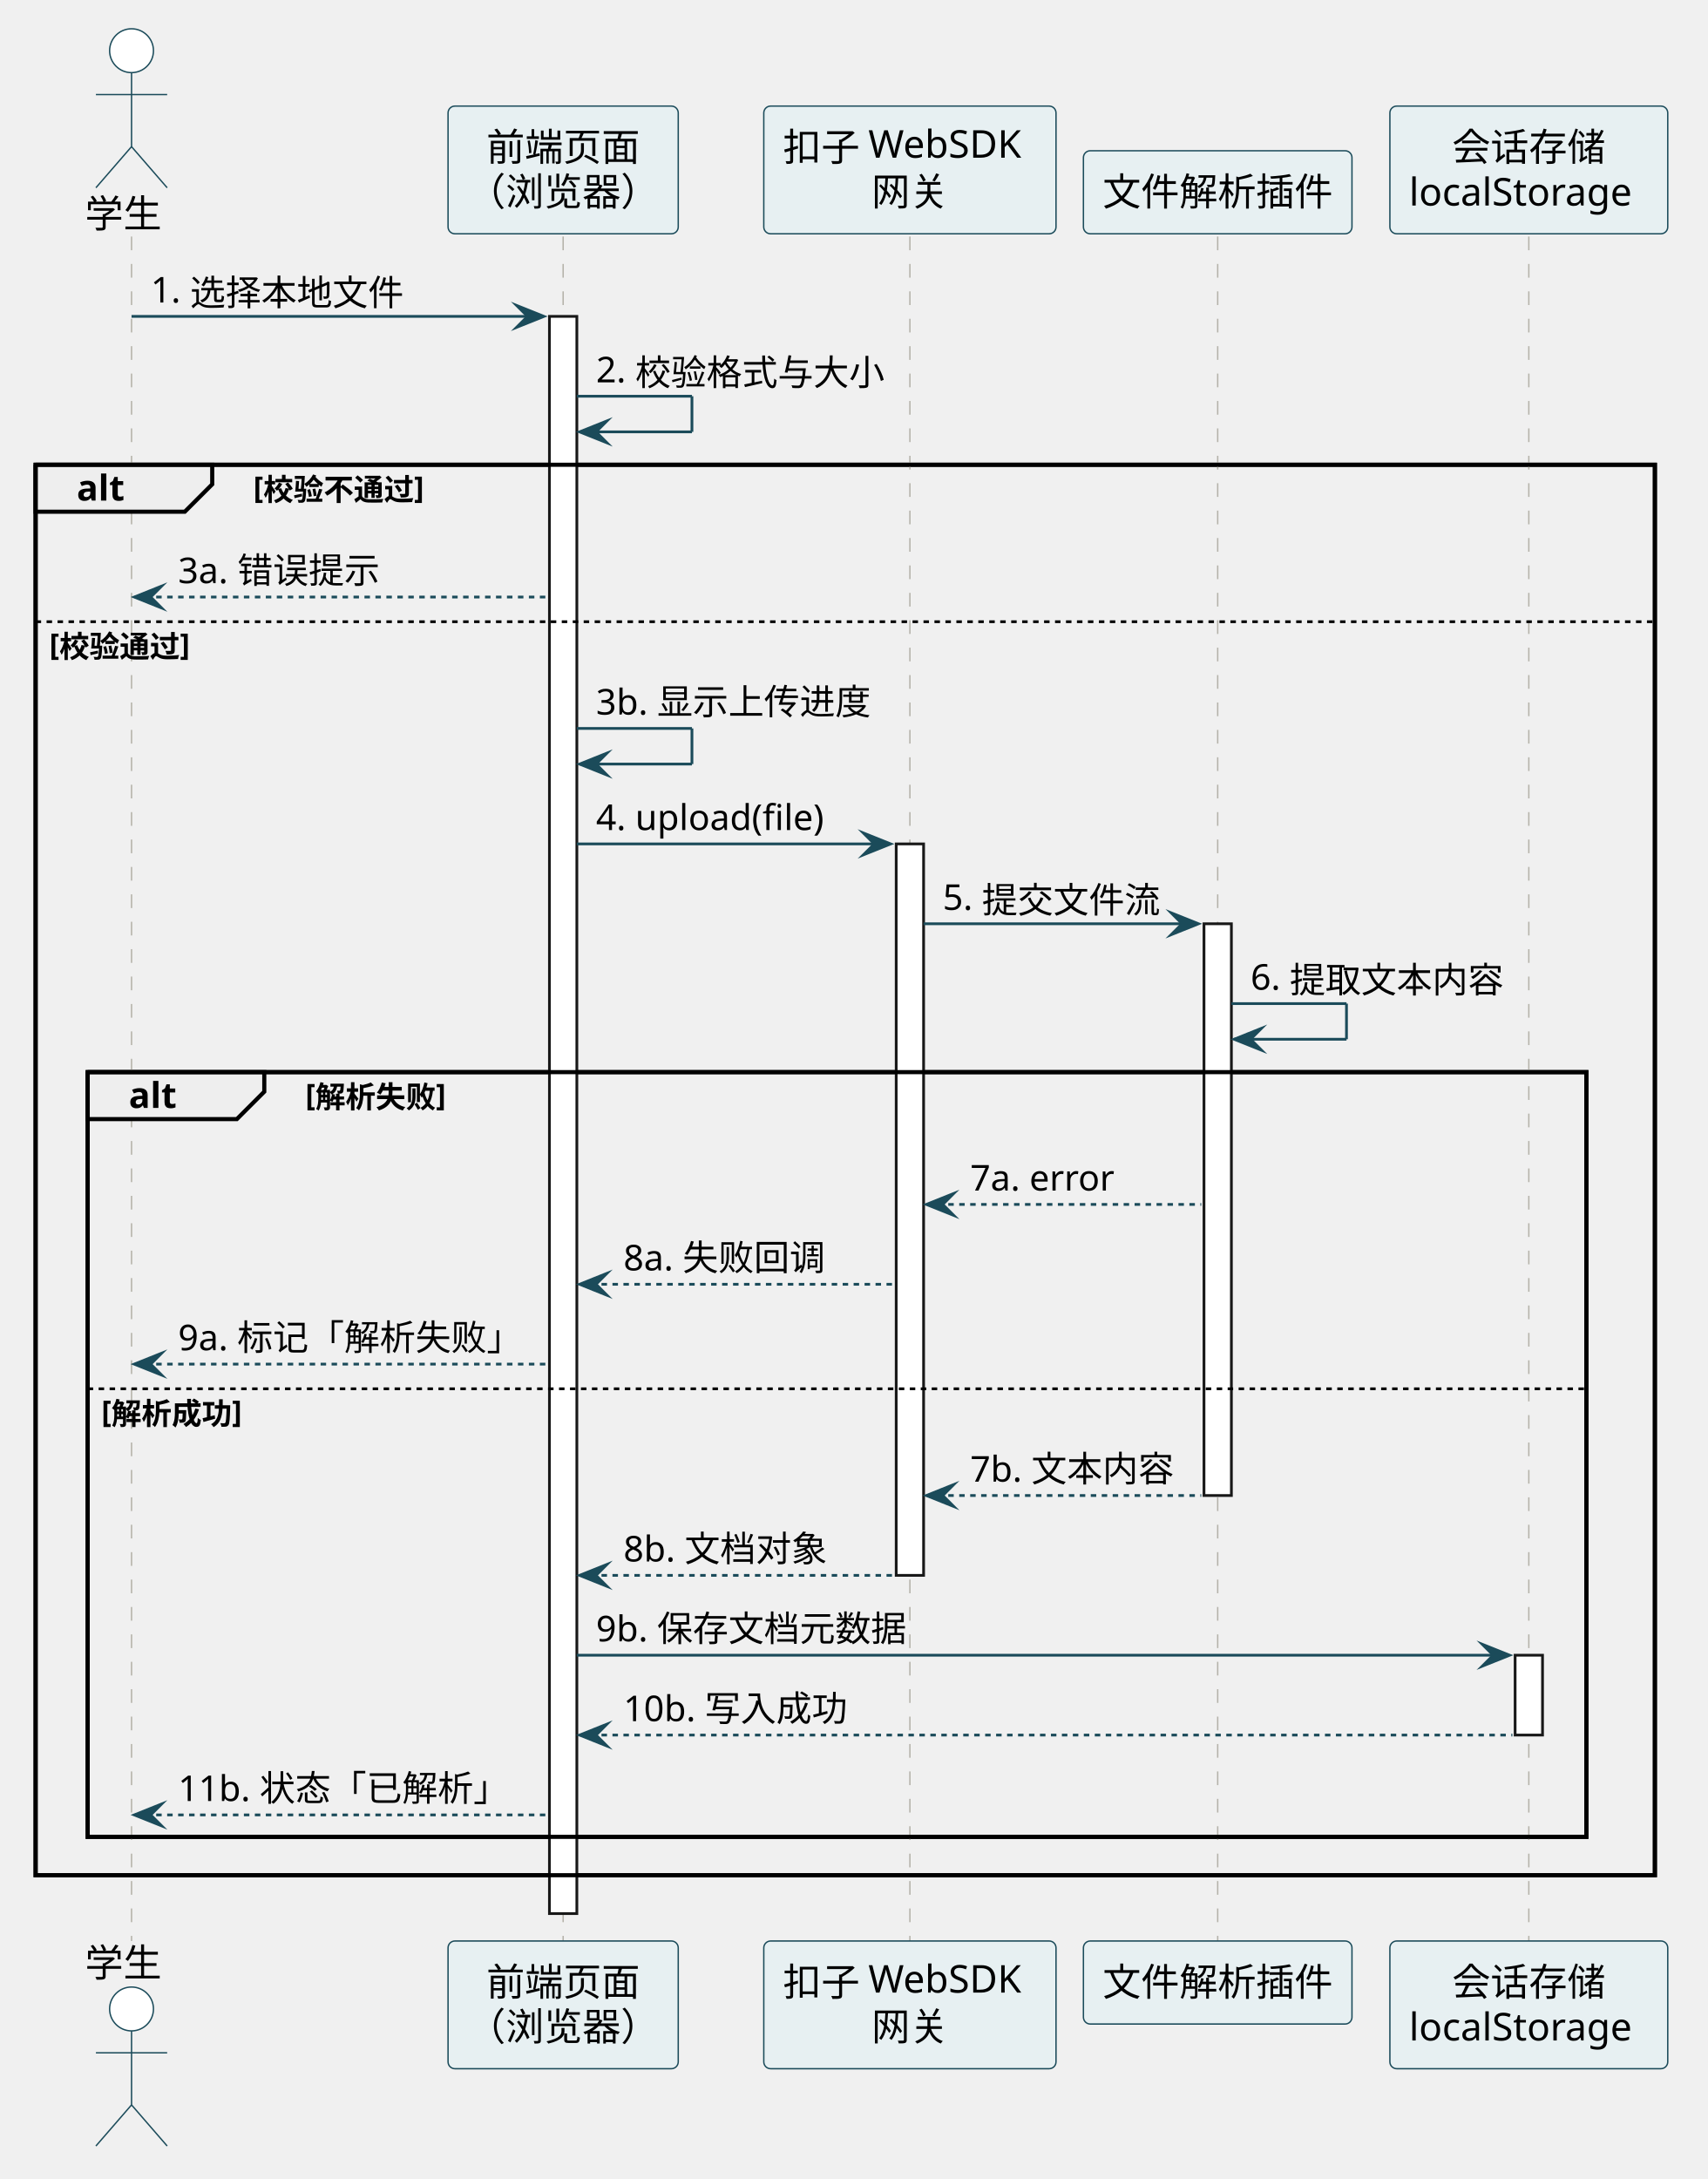
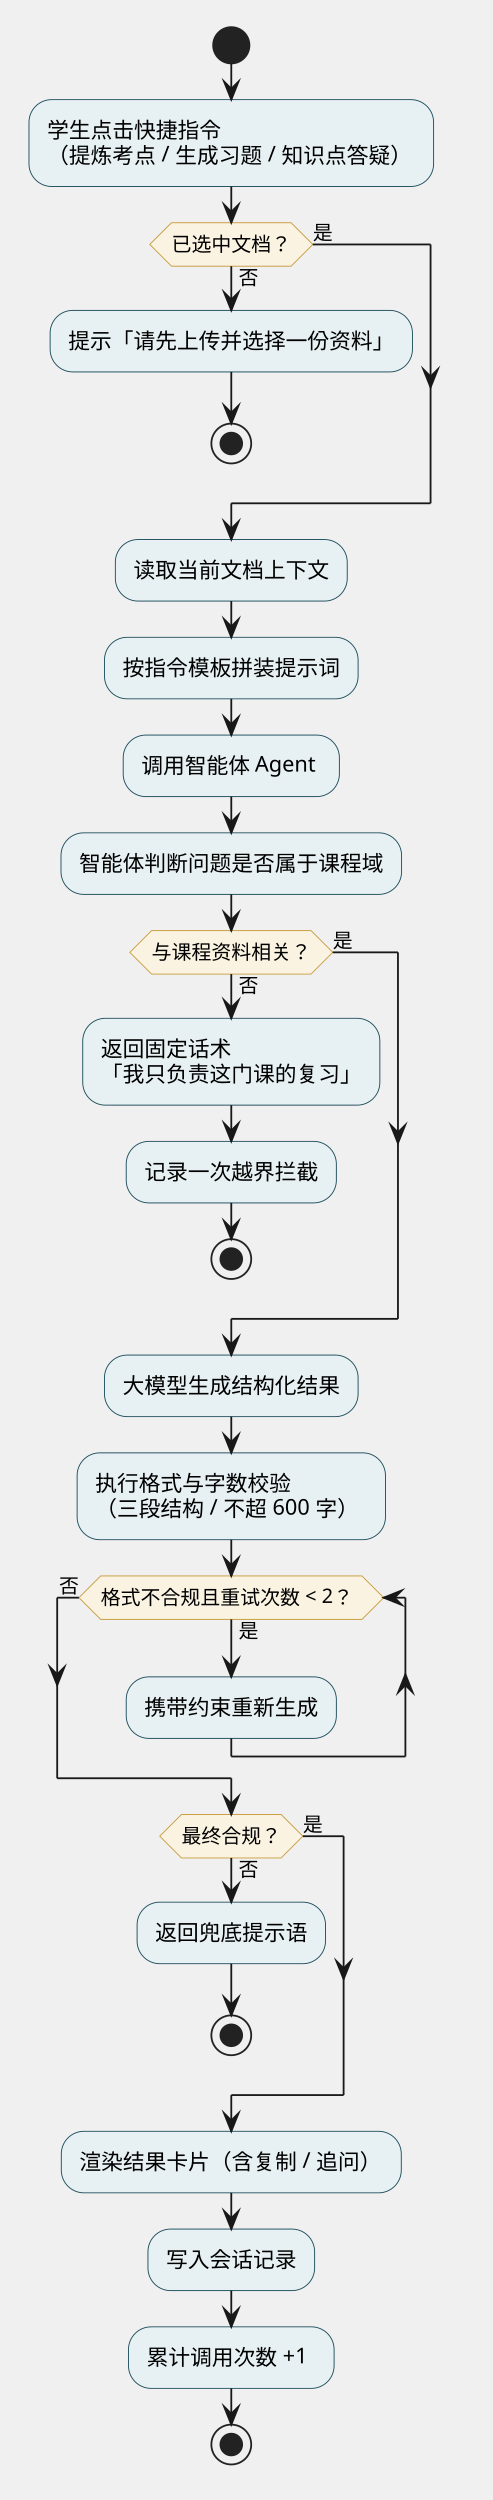
- <svg xmlns="http://www.w3.org/2000/svg" version="1.1" data-diagram-type="SEQUENCE" style="width:623px;height:795px;background:#FFFFFF;" width="623px" height="795px" viewBox="0 0 623 795" zoomAndPan="magnify" preserveAspectRatio="none" contentStyleType="text/css">
+ <svg xmlns="http://www.w3.org/2000/svg" version="1.1" data-diagram-type="ACTIVITY" style="width:272px;height:1380px;background:#FFFFFF;" width="272px" height="1380px" viewBox="0 0 272 1380" zoomAndPan="magnify" preserveAspectRatio="none" contentStyleType="text/css">
  <defs />
  <g font-family="sans-serif" lengthAdjust="spacing">
-     <rect x="13" y="169.563" width="590.894" height="514.602" fill="none" style="stroke:#000;stroke-width:1.5;" />
-     <rect x="32" y="391.164" width="546.894" height="279" fill="none" style="stroke:#000;stroke-width:1.5;" />
-     <g class="participant-lifeline" data-qualified-name="U" data-entity-uid="part1" id="part1-lifeline" data-source-line="12">
-       <g>
-         <rect x="44.5" y="86.297" width="8" height="621.867" fill="#000" fill-opacity="0" />
-         <line x1="48" y1="86.297" x2="48" y2="708.164" style="stroke:#B4B2A9;stroke-width:0.5;stroke-dasharray:5,5;" />
-       </g>
-     </g>
-     <g class="participant-lifeline" data-qualified-name="W" data-entity-uid="part2" id="part2-lifeline" data-source-line="13">
-       <g>
-         <rect x="202.002" y="86.297" width="8" height="621.867" fill="#000" fill-opacity="0" />
-         <line x1="205.502" y1="86.297" x2="205.502" y2="708.164" style="stroke:#B4B2A9;stroke-width:0.5;stroke-dasharray:5,5;" />
-       </g>
-     </g>
-     <g>
-       <rect x="200.502" y="115.43" width="10" height="582.734" fill="#FFF" style="stroke:#181818;stroke-width:1;" />
-     </g>
-     <g class="participant-lifeline" data-qualified-name="S" data-entity-uid="part3" id="part3-lifeline" data-source-line="14">
-       <g>
-         <rect x="328.538" y="86.297" width="8" height="621.867" fill="#000" fill-opacity="0" />
-         <line x1="332.038" y1="86.297" x2="332.038" y2="708.164" style="stroke:#B4B2A9;stroke-width:0.5;stroke-dasharray:5,5;" />
-       </g>
-     </g>
-     <g>
-       <rect x="327.038" y="307.898" width="10" height="266.867" fill="#FFF" style="stroke:#181818;stroke-width:1;" />
-     </g>
-     <g class="participant-lifeline" data-qualified-name="P" data-entity-uid="part4" id="part4-lifeline" data-source-line="15">
-       <g>
-         <rect x="440.858" y="86.297" width="8" height="621.867" fill="#000" fill-opacity="0" />
-         <line x1="444.358" y1="86.297" x2="444.358" y2="708.164" style="stroke:#B4B2A9;stroke-width:0.5;stroke-dasharray:5,5;" />
-       </g>
-     </g>
-     <g>
-       <rect x="439.358" y="337.031" width="10" height="208.602" fill="#FFF" style="stroke:#181818;stroke-width:1;" />
-     </g>
-     <g class="participant-lifeline" data-qualified-name="D" data-entity-uid="part5" id="part5-lifeline" data-source-line="16">
-       <g>
-         <rect x="554.394" y="86.297" width="8" height="621.867" fill="#000" fill-opacity="0" />
-         <line x1="557.894" y1="86.297" x2="557.894" y2="708.164" style="stroke:#B4B2A9;stroke-width:0.5;stroke-dasharray:5,5;" />
-       </g>
-     </g>
-     <g>
-       <rect x="552.894" y="603.898" width="10" height="29.133" fill="#FFF" style="stroke:#181818;stroke-width:1;" />
-     </g>
-     <g class="participant participant-head" data-qualified-name="U" data-entity-uid="part1" id="part1-head" data-source-line="12">
-       <text x="31" y="82.995" fill="#000" font-size="14" textLength="28" font-family="'Microsoft YaHei'">学生</text>
-       <ellipse cx="48" cy="18.5" rx="8" ry="8" fill="#FFF" style="stroke:#1B4B5A;stroke-width:0.5;" />
-       <path d="M48,26.5 L48,53.5 M35,34.5 L61,34.5 M48,53.5 L35,68.5 M48,53.5 L61,68.5" style="stroke:#1B4B5A;stroke-width:0.5;" fill="none" />
-     </g>
-     <g class="participant participant-head" data-qualified-name="W" data-entity-uid="part2" id="part2-head" data-source-line="13">
-       <rect x="163.502" y="38.703" width="84" height="46.594" fill="#E7F0F2" style="stroke:#1B4B5A;stroke-width:0.5;" rx="2.5" ry="2.5" />
-       <text x="177.502" y="58.698" fill="#000" font-size="14" textLength="56" font-family="'Microsoft YaHei'">前端页面</text>
-       <text x="170.502" y="74.995" fill="#000" font-size="14" textLength="70" font-family="'Microsoft YaHei'">（浏览器）</text>
-     </g>
-     <g class="participant participant-head" data-qualified-name="S" data-entity-uid="part3" id="part3-head" data-source-line="14">
-       <rect x="278.718" y="38.703" width="106.641" height="46.594" fill="#E7F0F2" style="stroke:#1B4B5A;stroke-width:0.5;" rx="2.5" ry="2.5" />
-       <text x="285.718" y="58.698" fill="#000" font-size="14" textLength="92.641" font-family="'Microsoft YaHei'">扣子 WebSDK</text>
-       <text x="318.038" y="74.995" fill="#000" font-size="14" textLength="28" font-family="'Microsoft YaHei'">网关</text>
-     </g>
-     <g class="participant participant-head" data-qualified-name="P" data-entity-uid="part4" id="part4-head" data-source-line="15">
-       <rect x="395.358" y="55" width="98" height="30.297" fill="#E7F0F2" style="stroke:#1B4B5A;stroke-width:0.5;" rx="2.5" ry="2.5" />
-       <text x="402.358" y="74.995" fill="#000" font-size="14" textLength="84" font-family="'Microsoft YaHei'">文件解析插件</text>
-     </g>
-     <g class="participant participant-head" data-qualified-name="D" data-entity-uid="part5" id="part5-head" data-source-line="16">
-       <rect x="507.195" y="38.703" width="101.397" height="46.594" fill="#E7F0F2" style="stroke:#1B4B5A;stroke-width:0.5;" rx="2.5" ry="2.5" />
-       <text x="529.894" y="58.698" fill="#000" font-size="14" textLength="56" font-family="'Microsoft YaHei'">会话存储</text>
-       <text x="514.195" y="74.995" fill="#000" font-size="14" textLength="87.397" font-family="'Microsoft YaHei'">localStorage</text>
-     </g>
-     <g class="participant participant-tail" data-qualified-name="U" data-entity-uid="part1" id="part1-tail" data-source-line="12">
-       <text x="31" y="721.159" fill="#000" font-size="14" textLength="28" font-family="'Microsoft YaHei'">学生</text>
-       <ellipse cx="48" cy="732.961" rx="8" ry="8" fill="#FFF" style="stroke:#1B4B5A;stroke-width:0.5;" />
-       <path d="M48,740.961 L48,767.961 M35,748.961 L61,748.961 M48,767.961 L35,782.961 M48,767.961 L61,782.961" style="stroke:#1B4B5A;stroke-width:0.5;" fill="none" />
-     </g>
-     <g class="participant participant-tail" data-qualified-name="W" data-entity-uid="part2" id="part2-tail" data-source-line="13">
-       <rect x="163.502" y="708.164" width="84" height="46.594" fill="#E7F0F2" style="stroke:#1B4B5A;stroke-width:0.5;" rx="2.5" ry="2.5" />
-       <text x="177.502" y="728.159" fill="#000" font-size="14" textLength="56" font-family="'Microsoft YaHei'">前端页面</text>
-       <text x="170.502" y="744.456" fill="#000" font-size="14" textLength="70" font-family="'Microsoft YaHei'">（浏览器）</text>
-     </g>
-     <g class="participant participant-tail" data-qualified-name="S" data-entity-uid="part3" id="part3-tail" data-source-line="14">
-       <rect x="278.718" y="708.164" width="106.641" height="46.594" fill="#E7F0F2" style="stroke:#1B4B5A;stroke-width:0.5;" rx="2.5" ry="2.5" />
-       <text x="285.718" y="728.159" fill="#000" font-size="14" textLength="92.641" font-family="'Microsoft YaHei'">扣子 WebSDK</text>
-       <text x="318.038" y="744.456" fill="#000" font-size="14" textLength="28" font-family="'Microsoft YaHei'">网关</text>
-     </g>
-     <g class="participant participant-tail" data-qualified-name="P" data-entity-uid="part4" id="part4-tail" data-source-line="15">
-       <rect x="395.358" y="708.164" width="98" height="30.297" fill="#E7F0F2" style="stroke:#1B4B5A;stroke-width:0.5;" rx="2.5" ry="2.5" />
-       <text x="402.358" y="728.159" fill="#000" font-size="14" textLength="84" font-family="'Microsoft YaHei'">文件解析插件</text>
-     </g>
-     <g class="participant participant-tail" data-qualified-name="D" data-entity-uid="part5" id="part5-tail" data-source-line="16">
-       <rect x="507.195" y="708.164" width="101.397" height="46.594" fill="#E7F0F2" style="stroke:#1B4B5A;stroke-width:0.5;" rx="2.5" ry="2.5" />
-       <text x="529.894" y="728.159" fill="#000" font-size="14" textLength="56" font-family="'Microsoft YaHei'">会话存储</text>
-       <text x="514.195" y="744.456" fill="#000" font-size="14" textLength="87.397" font-family="'Microsoft YaHei'">localStorage</text>
-     </g>
-     <g class="message" data-entity-1="part1" data-entity-2="part2" id="msg1" data-source-line="18">
-       <polygon points="188.502,111.43,198.502,115.43,188.502,119.43,192.502,115.43" fill="#1B4B5A" style="stroke:#1B4B5A;stroke-width:1;stroke-linejoin:miter;stroke-miterlimit:10;" />
-       <line x1="48" y1="115.43" x2="194.502" y2="115.43" style="stroke:#1B4B5A;stroke-width:1;" />
-       <text x="55" y="110.364" fill="#000" font-size="13" textLength="94.536" font-family="'Microsoft YaHei'">1. 选择本地文件</text>
-     </g>
-     <g class="message" data-entity-1="part2" data-entity-2="part2" id="msg2" data-source-line="20">
-       <line x1="210.502" y1="144.563" x2="252.502" y2="144.563" style="stroke:#1B4B5A;stroke-width:1;" />
-       <line x1="252.502" y1="144.563" x2="252.502" y2="157.563" style="stroke:#1B4B5A;stroke-width:1;" />
-       <line x1="211.502" y1="157.563" x2="252.502" y2="157.563" style="stroke:#1B4B5A;stroke-width:1;" />
-       <polygon points="221.502,153.563,211.502,157.563,221.502,161.563,217.502,157.563" fill="#1B4B5A" style="stroke:#1B4B5A;stroke-width:1;stroke-linejoin:miter;stroke-miterlimit:10;" />
-       <text x="217.502" y="139.497" fill="#000" font-size="13" textLength="107.536" font-family="'Microsoft YaHei'">2. 校验格式与大小</text>
-     </g>
-     <path d="M13,169.563 L77.443,169.563 L77.443,176.695 L67.443,186.695 L13,186.695 L13,169.563" style="stroke:#000;stroke-width:1.5;" fill="#EEE" />
-     <rect x="13" y="169.563" width="590.894" height="514.602" fill="none" style="stroke:#000;stroke-width:1.5;" />
-     <text x="28" y="182.629" fill="#000" font-size="13" textLength="19.443" font-weight="700" font-family="'Microsoft YaHei'">alt</text>
-     <text x="92.443" y="181.773" fill="#000" font-size="11" textLength="65.054" font-weight="700" font-family="'Microsoft YaHei'">[校验不通过]</text>
-     <g class="message" data-entity-1="part2" data-entity-2="part1" id="msg3" data-source-line="22">
-       <polygon points="59,213.828,49,217.828,59,221.828,55,217.828" fill="#1B4B5A" style="stroke:#1B4B5A;stroke-width:1;stroke-linejoin:miter;stroke-miterlimit:10;" />
-       <line x1="53" y1="217.828" x2="199.502" y2="217.828" style="stroke:#1B4B5A;stroke-width:1;stroke-dasharray:2,2;" />
-       <text x="65" y="212.762" fill="#000" font-size="13" textLength="76.502" font-family="'Microsoft YaHei'">3a. 错误提示</text>
-     </g>
-     <line x1="13" y1="226.828" x2="603.894" y2="226.828" style="stroke:#000;stroke-width:1;stroke-dasharray:2,2;" />
-     <text x="18" y="239.039" fill="#000" font-size="11" textLength="54.054" font-weight="700" font-family="'Microsoft YaHei'">[校验通过]</text>
-     <g class="message" data-entity-1="part2" data-entity-2="part2" id="msg4" data-source-line="24">
-       <line x1="210.502" y1="265.766" x2="252.502" y2="265.766" style="stroke:#1B4B5A;stroke-width:1;" />
-       <line x1="252.502" y1="265.766" x2="252.502" y2="278.766" style="stroke:#1B4B5A;stroke-width:1;" />
-       <line x1="211.502" y1="278.766" x2="252.502" y2="278.766" style="stroke:#1B4B5A;stroke-width:1;" />
-       <polygon points="221.502,274.766,211.502,278.766,221.502,282.766,217.502,278.766" fill="#1B4B5A" style="stroke:#1B4B5A;stroke-width:1;stroke-linejoin:miter;stroke-miterlimit:10;" />
-       <text x="217.502" y="260.7" fill="#000" font-size="13" textLength="102.788" font-family="'Microsoft YaHei'">3b. 显示上传进度</text>
-     </g>
-     <g class="message" data-entity-1="part2" data-entity-2="part3" id="msg5" data-source-line="25">
-       <polygon points="315.038,303.898,325.038,307.898,315.038,311.898,319.038,307.898" fill="#1B4B5A" style="stroke:#1B4B5A;stroke-width:1;stroke-linejoin:miter;stroke-miterlimit:10;" />
-       <line x1="210.502" y1="307.898" x2="321.038" y2="307.898" style="stroke:#1B4B5A;stroke-width:1;" />
-       <text x="217.502" y="302.833" fill="#000" font-size="13" textLength="90.752" font-family="'Microsoft YaHei'">4. upload(file)</text>
-     </g>
-     <g class="message" data-entity-1="part3" data-entity-2="part4" id="msg6" data-source-line="27">
-       <polygon points="427.358,333.031,437.358,337.031,427.358,341.031,431.358,337.031" fill="#1B4B5A" style="stroke:#1B4B5A;stroke-width:1;stroke-linejoin:miter;stroke-miterlimit:10;" />
-       <line x1="337.038" y1="337.031" x2="433.358" y2="337.031" style="stroke:#1B4B5A;stroke-width:1;" />
-       <text x="344.038" y="331.965" fill="#000" font-size="13" textLength="81.536" font-family="'Microsoft YaHei'">5. 提交文件流</text>
-     </g>
-     <g class="message" data-entity-1="part4" data-entity-2="part4" id="msg7" data-source-line="29">
-       <line x1="449.358" y1="366.164" x2="491.358" y2="366.164" style="stroke:#1B4B5A;stroke-width:1;" />
-       <line x1="491.358" y1="366.164" x2="491.358" y2="379.164" style="stroke:#1B4B5A;stroke-width:1;" />
-       <line x1="450.358" y1="379.164" x2="491.358" y2="379.164" style="stroke:#1B4B5A;stroke-width:1;" />
-       <polygon points="460.358,375.164,450.358,379.164,460.358,383.164,456.358,379.164" fill="#1B4B5A" style="stroke:#1B4B5A;stroke-width:1;stroke-linejoin:miter;stroke-miterlimit:10;" />
-       <text x="456.358" y="361.098" fill="#000" font-size="13" textLength="94.536" font-family="'Microsoft YaHei'">6. 提取文本内容</text>
-     </g>
-     <path d="M32,391.164 L96.443,391.164 L96.443,398.297 L86.443,408.297 L32,408.297 L32,391.164" style="stroke:#000;stroke-width:1.5;" fill="#EEE" />
-     <rect x="32" y="391.164" width="546.894" height="279" fill="none" style="stroke:#000;stroke-width:1.5;" />
-     <text x="47" y="404.231" fill="#000" font-size="13" textLength="19.443" font-weight="700" font-family="'Microsoft YaHei'">alt</text>
-     <text x="111.443" y="403.375" fill="#000" font-size="11" textLength="54.054" font-weight="700" font-family="'Microsoft YaHei'">[解析失败]</text>
-     <g class="message" data-entity-1="part4" data-entity-2="part3" id="msg8" data-source-line="31">
-       <polygon points="348.038,435.43,338.038,439.43,348.038,443.43,344.038,439.43" fill="#1B4B5A" style="stroke:#1B4B5A;stroke-width:1;stroke-linejoin:miter;stroke-miterlimit:10;" />
-       <line x1="342.038" y1="439.43" x2="438.358" y2="439.43" style="stroke:#1B4B5A;stroke-width:1;stroke-dasharray:2,2;" />
-       <text x="354.038" y="434.364" fill="#000" font-size="13" textLength="56.488" font-family="'Microsoft YaHei'">7a. error</text>
-     </g>
-     <g class="message" data-entity-1="part3" data-entity-2="part2" id="msg9" data-source-line="32">
-       <polygon points="221.502,464.563,211.502,468.563,221.502,472.563,217.502,468.563" fill="#1B4B5A" style="stroke:#1B4B5A;stroke-width:1;stroke-linejoin:miter;stroke-miterlimit:10;" />
-       <line x1="215.502" y1="468.563" x2="326.038" y2="468.563" style="stroke:#1B4B5A;stroke-width:1;stroke-dasharray:2,2;" />
-       <text x="227.502" y="463.497" fill="#000" font-size="13" textLength="76.502" font-family="'Microsoft YaHei'">8a. 失败回调</text>
-     </g>
-     <g class="message" data-entity-1="part2" data-entity-2="part1" id="msg10" data-source-line="33">
-       <polygon points="59,493.695,49,497.695,59,501.695,55,497.695" fill="#1B4B5A" style="stroke:#1B4B5A;stroke-width:1;stroke-linejoin:miter;stroke-miterlimit:10;" />
-       <line x1="53" y1="497.695" x2="199.502" y2="497.695" style="stroke:#1B4B5A;stroke-width:1;stroke-dasharray:2,2;" />
-       <text x="65" y="492.629" fill="#000" font-size="13" textLength="128.502" font-family="'Microsoft YaHei'">9a. 标记「解析失败」</text>
-     </g>
-     <line x1="32" y1="506.695" x2="578.894" y2="506.695" style="stroke:#000;stroke-width:1;stroke-dasharray:2,2;" />
-     <text x="37" y="518.906" fill="#000" font-size="11" textLength="54.054" font-weight="700" font-family="'Microsoft YaHei'">[解析成功]</text>
-     <g class="message" data-entity-1="part4" data-entity-2="part3" id="msg11" data-source-line="35">
-       <polygon points="348.038,541.633,338.038,545.633,348.038,549.633,344.038,545.633" fill="#1B4B5A" style="stroke:#1B4B5A;stroke-width:1;stroke-linejoin:miter;stroke-miterlimit:10;" />
-       <line x1="342.038" y1="545.633" x2="438.358" y2="545.633" style="stroke:#1B4B5A;stroke-width:1;stroke-dasharray:2,2;" />
-       <text x="354.038" y="540.567" fill="#000" font-size="13" textLength="76.788" font-family="'Microsoft YaHei'">7b. 文本内容</text>
-     </g>
-     <g class="message" data-entity-1="part3" data-entity-2="part2" id="msg12" data-source-line="37">
-       <polygon points="221.502,570.766,211.502,574.766,221.502,578.766,217.502,574.766" fill="#1B4B5A" style="stroke:#1B4B5A;stroke-width:1;stroke-linejoin:miter;stroke-miterlimit:10;" />
-       <line x1="215.502" y1="574.766" x2="326.038" y2="574.766" style="stroke:#1B4B5A;stroke-width:1;stroke-dasharray:2,2;" />
-       <text x="227.502" y="569.7" fill="#000" font-size="13" textLength="76.788" font-family="'Microsoft YaHei'">8b. 文档对象</text>
-     </g>
-     <g class="message" data-entity-1="part2" data-entity-2="part5" id="msg13" data-source-line="39">
-       <polygon points="540.894,599.898,550.894,603.898,540.894,607.898,544.894,603.898" fill="#1B4B5A" style="stroke:#1B4B5A;stroke-width:1;stroke-linejoin:miter;stroke-miterlimit:10;" />
-       <line x1="210.502" y1="603.898" x2="546.894" y2="603.898" style="stroke:#1B4B5A;stroke-width:1;" />
-       <text x="217.502" y="598.833" fill="#000" font-size="13" textLength="115.788" font-family="'Microsoft YaHei'">9b. 保存文档元数据</text>
-     </g>
-     <g class="message" data-entity-1="part5" data-entity-2="part2" id="msg14" data-source-line="41">
-       <polygon points="221.502,629.031,211.502,633.031,221.502,637.031,217.502,633.031" fill="#1B4B5A" style="stroke:#1B4B5A;stroke-width:1;stroke-linejoin:miter;stroke-miterlimit:10;" />
-       <line x1="215.502" y1="633.031" x2="551.894" y2="633.031" style="stroke:#1B4B5A;stroke-width:1;stroke-dasharray:2,2;" />
-       <text x="227.502" y="627.965" fill="#000" font-size="13" textLength="85.059" font-family="'Microsoft YaHei'">10b. 写入成功</text>
-     </g>
-     <g class="message" data-entity-1="part2" data-entity-2="part1" id="msg15" data-source-line="43">
-       <polygon points="59,658.164,49,662.164,59,666.164,55,662.164" fill="#1B4B5A" style="stroke:#1B4B5A;stroke-width:1;stroke-linejoin:miter;stroke-miterlimit:10;" />
-       <line x1="53" y1="662.164" x2="199.502" y2="662.164" style="stroke:#1B4B5A;stroke-width:1;stroke-dasharray:2,2;" />
-       <text x="65" y="657.098" fill="#000" font-size="13" textLength="124.059" font-family="'Microsoft YaHei'">11b. 状态「已解析」</text>
-     </g>
+     <ellipse cx="127.673" cy="25" rx="10" ry="10" fill="#222" style="stroke:#222;stroke-width:1;" />
+     <rect x="16" y="55" width="223.345" height="47.938" fill="#E7F0F2" style="stroke:#1B4B5A;stroke-width:0.5;" rx="12.5" ry="12.5" />
+     <text x="26" y="76.139" fill="#000" font-size="12" textLength="96.001" font-family="'Microsoft YaHei'">学生点击快捷指令</text>
+     <text x="26" y="90.107" fill="#000" font-size="12" textLength="203.345" font-family="'Microsoft YaHei'">（提炼考点 / 生成习题 / 知识点答疑）</text>
+     <rect x="27.672" y="171.34" width="200.001" height="33.969" fill="#E7F0F2" style="stroke:#1B4B5A;stroke-width:0.5;" rx="12.5" ry="12.5" />
+     <text x="37.672" y="192.479" fill="#000" font-size="12" textLength="180.001" font-family="'Microsoft YaHei'">提示「请先上传并选择一份资料」</text>
+     <ellipse cx="127.673" cy="244.824" rx="11" ry="11" fill="none" style="stroke:#222;stroke-width:1;" />
+     <ellipse cx="127.673" cy="244.824" rx="6" ry="6" fill="#222" style="stroke:#222;stroke-width:1;" />
+     <polygon points="94.673,122.938,160.672,122.938,172.672,134.938,160.672,146.938,94.673,146.938,82.673,134.938,94.673,122.938" fill="#FAF3E2" style="stroke:#C89B3C;stroke-width:0.5;stroke-linejoin:miter;stroke-miterlimit:10;" />
+     <text x="131.673" y="157.148" fill="#000" font-size="11" font-family="'Microsoft YaHei'">否</text>
+     <text x="94.673" y="138.746" fill="#000" font-size="11" textLength="66" font-family="'Microsoft YaHei'">已选中文档？</text>
+     <text x="172.672" y="132.343" fill="#000" font-size="11" font-family="'Microsoft YaHei'">是</text>
+     <rect x="63.672" y="297.824" width="128.001" height="33.969" fill="#E7F0F2" style="stroke:#1B4B5A;stroke-width:0.5;" rx="12.5" ry="12.5" />
+     <text x="73.672" y="318.963" fill="#000" font-size="12" textLength="108.001" font-family="'Microsoft YaHei'">读取当前文档上下文</text>
+     <rect x="57.672" y="351.793" width="140.001" height="33.969" fill="#E7F0F2" style="stroke:#1B4B5A;stroke-width:0.5;" rx="12.5" ry="12.5" />
+     <text x="67.672" y="372.932" fill="#000" font-size="12" textLength="120.001" font-family="'Microsoft YaHei'">按指令模板拼装提示词</text>
+     <rect x="68.005" y="405.762" width="119.334" height="33.969" fill="#E7F0F2" style="stroke:#1B4B5A;stroke-width:0.5;" rx="12.5" ry="12.5" />
+     <text x="78.005" y="426.9" fill="#000" font-size="12" textLength="99.334" font-family="'Microsoft YaHei'">调用智能体 Agent</text>
+     <rect x="33.672" y="459.73" width="188.001" height="33.969" fill="#E7F0F2" style="stroke:#1B4B5A;stroke-width:0.5;" rx="12.5" ry="12.5" />
+     <text x="43.672" y="480.869" fill="#000" font-size="12" textLength="168.001" font-family="'Microsoft YaHei'">智能体判断问题是否属于课程域</text>
+     <rect x="45.672" y="562.102" width="164.001" height="47.938" fill="#E7F0F2" style="stroke:#1B4B5A;stroke-width:0.5;" rx="12.5" ry="12.5" />
+     <text x="55.672" y="583.24" fill="#000" font-size="12" textLength="72.001" font-family="'Microsoft YaHei'">返回固定话术</text>
+     <text x="55.672" y="597.209" fill="#000" font-size="12" textLength="144.001" font-family="'Microsoft YaHei'">「我只负责这门课的复习」</text>
+     <rect x="69.672" y="630.039" width="116.001" height="33.969" fill="#E7F0F2" style="stroke:#1B4B5A;stroke-width:0.5;" rx="12.5" ry="12.5" />
+     <text x="79.672" y="651.178" fill="#000" font-size="12" textLength="96.001" font-family="'Microsoft YaHei'">记录一次越界拦截</text>
+     <ellipse cx="127.673" cy="695.008" rx="11" ry="11" fill="none" style="stroke:#222;stroke-width:1;" />
+     <ellipse cx="127.673" cy="695.008" rx="6" ry="6" fill="#222" style="stroke:#222;stroke-width:1;" />
+     <polygon points="83.673,513.699,171.672,513.699,183.672,525.699,171.672,537.699,83.673,537.699,71.673,525.699,83.673,513.699" fill="#FAF3E2" style="stroke:#C89B3C;stroke-width:0.5;stroke-linejoin:miter;stroke-miterlimit:10;" />
+     <text x="131.673" y="547.91" fill="#000" font-size="11" font-family="'Microsoft YaHei'">否</text>
+     <text x="83.673" y="529.507" fill="#000" font-size="11" textLength="87.999" font-family="'Microsoft YaHei'">与课程资料相关？</text>
+     <text x="183.672" y="523.105" fill="#000" font-size="11" font-family="'Microsoft YaHei'">是</text>
+     <rect x="57.672" y="748.008" width="140.001" height="33.969" fill="#E7F0F2" style="stroke:#1B4B5A;stroke-width:0.5;" rx="12.5" ry="12.5" />
+     <text x="67.672" y="769.146" fill="#000" font-size="12" textLength="120.001" font-family="'Microsoft YaHei'">大模型生成结构化结果</text>
+     <rect x="42.57" y="801.977" width="170.206" height="47.938" fill="#E7F0F2" style="stroke:#1B4B5A;stroke-width:0.5;" rx="12.5" ry="12.5" />
+     <text x="52.57" y="823.115" fill="#000" font-size="12" textLength="108.001" font-family="'Microsoft YaHei'">执行格式与字数校验</text>
+     <text x="52.57" y="837.084" fill="#000" font-size="12" textLength="150.206" font-family="'Microsoft YaHei'">（三段结构 / 不超 600 字）</text>
+     <rect x="69.672" y="925.625" width="116.001" height="33.969" fill="#E7F0F2" style="stroke:#1B4B5A;stroke-width:0.5;" rx="12.5" ry="12.5" />
+     <text x="79.672" y="946.763" fill="#000" font-size="12" textLength="96.001" font-family="'Microsoft YaHei'">携带约束重新生成</text>
+     <polygon points="55.569,869.914,199.776,869.914,211.776,881.914,199.776,893.914,55.569,893.914,43.569,881.914,55.569,869.914" fill="#FAF3E2" style="stroke:#C89B3C;stroke-width:0.5;stroke-linejoin:miter;stroke-miterlimit:10;" />
+     <text x="131.673" y="904.125" fill="#000" font-size="11" font-family="'Microsoft YaHei'">是</text>
+     <text x="55.569" y="885.722" fill="#000" font-size="11" textLength="144.208" font-family="'Microsoft YaHei'">格式不合规且重试次数 &lt; 2？</text>
+     <text x="32.569" y="879.32" fill="#000" font-size="11" font-family="'Microsoft YaHei'">否</text>
+     <rect x="75.672" y="1049.996" width="104.001" height="33.969" fill="#E7F0F2" style="stroke:#1B4B5A;stroke-width:0.5;" rx="12.5" ry="12.5" />
+     <text x="85.672" y="1071.134" fill="#000" font-size="12" textLength="84.001" font-family="'Microsoft YaHei'">返回兜底提示语</text>
+     <ellipse cx="127.673" cy="1123.48" rx="11" ry="11" fill="none" style="stroke:#222;stroke-width:1;" />
+     <ellipse cx="127.673" cy="1123.48" rx="6" ry="6" fill="#222" style="stroke:#222;stroke-width:1;" />
+     <polygon points="100.173,1001.593,155.172,1001.593,167.172,1013.593,155.172,1025.593,100.173,1025.593,88.173,1013.593,100.173,1001.593" fill="#FAF3E2" style="stroke:#C89B3C;stroke-width:0.5;stroke-linejoin:miter;stroke-miterlimit:10;" />
+     <text x="131.673" y="1035.804" fill="#000" font-size="11" font-family="'Microsoft YaHei'">否</text>
+     <text x="100.173" y="1017.401" fill="#000" font-size="11" textLength="55" font-family="'Microsoft YaHei'">最终合规？</text>
+     <text x="167.172" y="1010.999" fill="#000" font-size="11" font-family="'Microsoft YaHei'">是</text>
+     <rect x="33.836" y="1176.48" width="187.673" height="33.969" fill="#E7F0F2" style="stroke:#1B4B5A;stroke-width:0.5;" rx="12.5" ry="12.5" />
+     <text x="43.836" y="1197.619" fill="#000" font-size="12" textLength="167.673" font-family="'Microsoft YaHei'">渲染结果卡片（含复制 / 追问）</text>
+     <rect x="81.672" y="1230.449" width="92.001" height="33.969" fill="#E7F0F2" style="stroke:#1B4B5A;stroke-width:0.5;" rx="12.5" ry="12.5" />
+     <text x="91.672" y="1251.587" fill="#000" font-size="12" textLength="72.001" font-family="'Microsoft YaHei'">写入会话记录</text>
+     <rect x="70.92" y="1284.417" width="113.504" height="33.969" fill="#E7F0F2" style="stroke:#1B4B5A;stroke-width:0.5;" rx="12.5" ry="12.5" />
+     <text x="80.92" y="1305.556" fill="#000" font-size="12" textLength="93.504" font-family="'Microsoft YaHei'">累计调用次数 +1</text>
+     <ellipse cx="127.673" cy="1349.386" rx="11" ry="11" fill="none" style="stroke:#222;stroke-width:1;" />
+     <ellipse cx="127.673" cy="1349.386" rx="6" ry="6" fill="#222" style="stroke:#222;stroke-width:1;" />
+     <line x1="127.673" y1="35" x2="127.673" y2="55" style="stroke:#181818;stroke-width:1;" />
+     <polygon points="123.673,45,127.673,55,131.673,45,127.673,49" fill="#181818" style="stroke:#181818;stroke-width:1;stroke-linejoin:miter;stroke-miterlimit:10;" />
+     <line x1="127.673" y1="205.309" x2="127.673" y2="233.824" style="stroke:#181818;stroke-width:1;" />
+     <polygon points="123.673,223.824,127.673,233.824,131.673,223.824,127.673,227.824" fill="#181818" style="stroke:#181818;stroke-width:1;stroke-linejoin:miter;stroke-miterlimit:10;" />
+     <line x1="127.673" y1="146.938" x2="127.673" y2="171.34" style="stroke:#181818;stroke-width:1;" />
+     <polygon points="123.673,161.34,127.673,171.34,131.673,161.34,127.673,165.34" fill="#181818" style="stroke:#181818;stroke-width:1;stroke-linejoin:miter;stroke-miterlimit:10;" />
+     <line x1="172.672" y1="134.938" x2="237.673" y2="134.938" style="stroke:#181818;stroke-width:1;" />
+     <polygon points="233.673,203.824,237.673,213.824,241.673,203.824,237.673,207.824" fill="#181818" style="stroke:#181818;stroke-width:1;stroke-linejoin:miter;stroke-miterlimit:10;" />
+     <line x1="237.673" y1="134.938" x2="237.673" y2="277.824" style="stroke:#181818;stroke-width:1;" />
+     <line x1="237.673" y1="277.824" x2="127.673" y2="277.824" style="stroke:#181818;stroke-width:1;" />
+     <line x1="127.673" y1="277.824" x2="127.673" y2="297.824" style="stroke:#181818;stroke-width:1;" />
+     <polygon points="123.673,287.824,127.673,297.824,131.673,287.824,127.673,291.824" fill="#181818" style="stroke:#181818;stroke-width:1;stroke-linejoin:miter;stroke-miterlimit:10;" />
+     <line x1="127.673" y1="102.938" x2="127.673" y2="122.938" style="stroke:#181818;stroke-width:1;" />
+     <polygon points="123.673,112.938,127.673,122.938,131.673,112.938,127.673,116.938" fill="#181818" style="stroke:#181818;stroke-width:1;stroke-linejoin:miter;stroke-miterlimit:10;" />
+     <line x1="127.673" y1="331.793" x2="127.673" y2="351.793" style="stroke:#181818;stroke-width:1;" />
+     <polygon points="123.673,341.793,127.673,351.793,131.673,341.793,127.673,345.793" fill="#181818" style="stroke:#181818;stroke-width:1;stroke-linejoin:miter;stroke-miterlimit:10;" />
+     <line x1="127.673" y1="385.762" x2="127.673" y2="405.762" style="stroke:#181818;stroke-width:1;" />
+     <polygon points="123.673,395.762,127.673,405.762,131.673,395.762,127.673,399.762" fill="#181818" style="stroke:#181818;stroke-width:1;stroke-linejoin:miter;stroke-miterlimit:10;" />
+     <line x1="127.673" y1="439.73" x2="127.673" y2="459.73" style="stroke:#181818;stroke-width:1;" />
+     <polygon points="123.673,449.73,127.673,459.73,131.673,449.73,127.673,453.73" fill="#181818" style="stroke:#181818;stroke-width:1;stroke-linejoin:miter;stroke-miterlimit:10;" />
+     <line x1="127.673" y1="610.039" x2="127.673" y2="630.039" style="stroke:#181818;stroke-width:1;" />
+     <polygon points="123.673,620.039,127.673,630.039,131.673,620.039,127.673,624.039" fill="#181818" style="stroke:#181818;stroke-width:1;stroke-linejoin:miter;stroke-miterlimit:10;" />
+     <line x1="127.673" y1="664.008" x2="127.673" y2="684.008" style="stroke:#181818;stroke-width:1;" />
+     <polygon points="123.673,674.008,127.673,684.008,131.673,674.008,127.673,678.008" fill="#181818" style="stroke:#181818;stroke-width:1;stroke-linejoin:miter;stroke-miterlimit:10;" />
+     <line x1="127.673" y1="537.699" x2="127.673" y2="562.102" style="stroke:#181818;stroke-width:1;" />
+     <polygon points="123.673,552.102,127.673,562.102,131.673,552.102,127.673,556.102" fill="#181818" style="stroke:#181818;stroke-width:1;stroke-linejoin:miter;stroke-miterlimit:10;" />
+     <line x1="183.672" y1="525.699" x2="219.673" y2="525.699" style="stroke:#181818;stroke-width:1;" />
+     <polygon points="215.673,621.055,219.673,631.055,223.673,621.055,219.673,625.055" fill="#181818" style="stroke:#181818;stroke-width:1;stroke-linejoin:miter;stroke-miterlimit:10;" />
+     <line x1="219.673" y1="525.699" x2="219.673" y2="728.008" style="stroke:#181818;stroke-width:1;" />
+     <line x1="219.673" y1="728.008" x2="127.673" y2="728.008" style="stroke:#181818;stroke-width:1;" />
+     <line x1="127.673" y1="728.008" x2="127.673" y2="748.008" style="stroke:#181818;stroke-width:1;" />
+     <polygon points="123.673,738.008,127.673,748.008,131.673,738.008,127.673,742.008" fill="#181818" style="stroke:#181818;stroke-width:1;stroke-linejoin:miter;stroke-miterlimit:10;" />
+     <line x1="127.673" y1="493.699" x2="127.673" y2="513.699" style="stroke:#181818;stroke-width:1;" />
+     <polygon points="123.673,503.699,127.673,513.699,131.673,503.699,127.673,507.699" fill="#181818" style="stroke:#181818;stroke-width:1;stroke-linejoin:miter;stroke-miterlimit:10;" />
+     <line x1="127.673" y1="781.977" x2="127.673" y2="801.977" style="stroke:#181818;stroke-width:1;" />
+     <polygon points="123.673,791.977,127.673,801.977,131.673,791.977,127.673,795.977" fill="#181818" style="stroke:#181818;stroke-width:1;stroke-linejoin:miter;stroke-miterlimit:10;" />
+     <line x1="127.673" y1="893.914" x2="127.673" y2="925.625" style="stroke:#181818;stroke-width:1;" />
+     <polygon points="123.673,915.625,127.673,925.625,131.673,915.625,127.673,919.625" fill="#181818" style="stroke:#181818;stroke-width:1;stroke-linejoin:miter;stroke-miterlimit:10;" />
+     <line x1="127.673" y1="959.593" x2="127.673" y2="969.593" style="stroke:#181818;stroke-width:1;" />
+     <line x1="127.673" y1="969.593" x2="223.776" y2="969.593" style="stroke:#181818;stroke-width:1;" />
+     <polygon points="219.776,934.207,223.776,924.207,227.776,934.207,223.776,930.207" fill="#181818" style="stroke:#181818;stroke-width:1;stroke-linejoin:miter;stroke-miterlimit:10;" />
+     <line x1="223.776" y1="881.914" x2="223.776" y2="969.593" style="stroke:#181818;stroke-width:1;" />
+     <line x1="223.776" y1="881.914" x2="211.776" y2="881.914" style="stroke:#181818;stroke-width:1;" />
+     <polygon points="221.776,877.914,211.776,881.914,221.776,885.914,217.776,881.914" fill="#181818" style="stroke:#181818;stroke-width:1;stroke-linejoin:miter;stroke-miterlimit:10;" />
+     <line x1="43.569" y1="881.914" x2="31.569" y2="881.914" style="stroke:#181818;stroke-width:1;" />
+     <polygon points="27.569,920.207,31.569,930.207,35.569,920.207,31.569,924.207" fill="#181818" style="stroke:#181818;stroke-width:1;stroke-linejoin:miter;stroke-miterlimit:10;" />
+     <line x1="31.569" y1="881.914" x2="31.569" y2="981.593" style="stroke:#181818;stroke-width:1;" />
+     <line x1="31.569" y1="981.593" x2="127.673" y2="981.593" style="stroke:#181818;stroke-width:1;" />
+     <line x1="127.673" y1="981.593" x2="127.673" y2="1001.593" style="stroke:#181818;stroke-width:1;" />
+     <polygon points="123.673,991.593,127.673,1001.593,131.673,991.593,127.673,995.593" fill="#181818" style="stroke:#181818;stroke-width:1;stroke-linejoin:miter;stroke-miterlimit:10;" />
+     <line x1="127.673" y1="849.914" x2="127.673" y2="869.914" style="stroke:#181818;stroke-width:1;" />
+     <polygon points="123.673,859.914,127.673,869.914,131.673,859.914,127.673,863.914" fill="#181818" style="stroke:#181818;stroke-width:1;stroke-linejoin:miter;stroke-miterlimit:10;" />
+     <line x1="127.673" y1="1083.964" x2="127.673" y2="1112.48" style="stroke:#181818;stroke-width:1;" />
+     <polygon points="123.673,1102.48,127.673,1112.48,131.673,1102.48,127.673,1106.48" fill="#181818" style="stroke:#181818;stroke-width:1;stroke-linejoin:miter;stroke-miterlimit:10;" />
+     <line x1="127.673" y1="1025.593" x2="127.673" y2="1049.996" style="stroke:#181818;stroke-width:1;" />
+     <polygon points="123.673,1039.996,127.673,1049.996,131.673,1039.996,127.673,1043.996" fill="#181818" style="stroke:#181818;stroke-width:1;stroke-linejoin:miter;stroke-miterlimit:10;" />
+     <line x1="167.172" y1="1013.593" x2="189.673" y2="1013.593" style="stroke:#181818;stroke-width:1;" />
+     <polygon points="185.673,1082.48,189.673,1092.48,193.673,1082.48,189.673,1086.48" fill="#181818" style="stroke:#181818;stroke-width:1;stroke-linejoin:miter;stroke-miterlimit:10;" />
+     <line x1="189.673" y1="1013.593" x2="189.673" y2="1156.48" style="stroke:#181818;stroke-width:1;" />
+     <line x1="189.673" y1="1156.48" x2="127.673" y2="1156.48" style="stroke:#181818;stroke-width:1;" />
+     <line x1="127.673" y1="1156.48" x2="127.673" y2="1176.48" style="stroke:#181818;stroke-width:1;" />
+     <polygon points="123.673,1166.48,127.673,1176.48,131.673,1166.48,127.673,1170.48" fill="#181818" style="stroke:#181818;stroke-width:1;stroke-linejoin:miter;stroke-miterlimit:10;" />
+     <line x1="127.673" y1="1210.449" x2="127.673" y2="1230.449" style="stroke:#181818;stroke-width:1;" />
+     <polygon points="123.673,1220.449,127.673,1230.449,131.673,1220.449,127.673,1224.449" fill="#181818" style="stroke:#181818;stroke-width:1;stroke-linejoin:miter;stroke-miterlimit:10;" />
+     <line x1="127.673" y1="1264.417" x2="127.673" y2="1284.417" style="stroke:#181818;stroke-width:1;" />
+     <polygon points="123.673,1274.417,127.673,1284.417,131.673,1274.417,127.673,1278.417" fill="#181818" style="stroke:#181818;stroke-width:1;stroke-linejoin:miter;stroke-miterlimit:10;" />
+     <line x1="127.673" y1="1318.386" x2="127.673" y2="1338.386" style="stroke:#181818;stroke-width:1;" />
+     <polygon points="123.673,1328.386,127.673,1338.386,131.673,1328.386,127.673,1332.386" fill="#181818" style="stroke:#181818;stroke-width:1;stroke-linejoin:miter;stroke-miterlimit:10;" />
  </g>
</svg>
